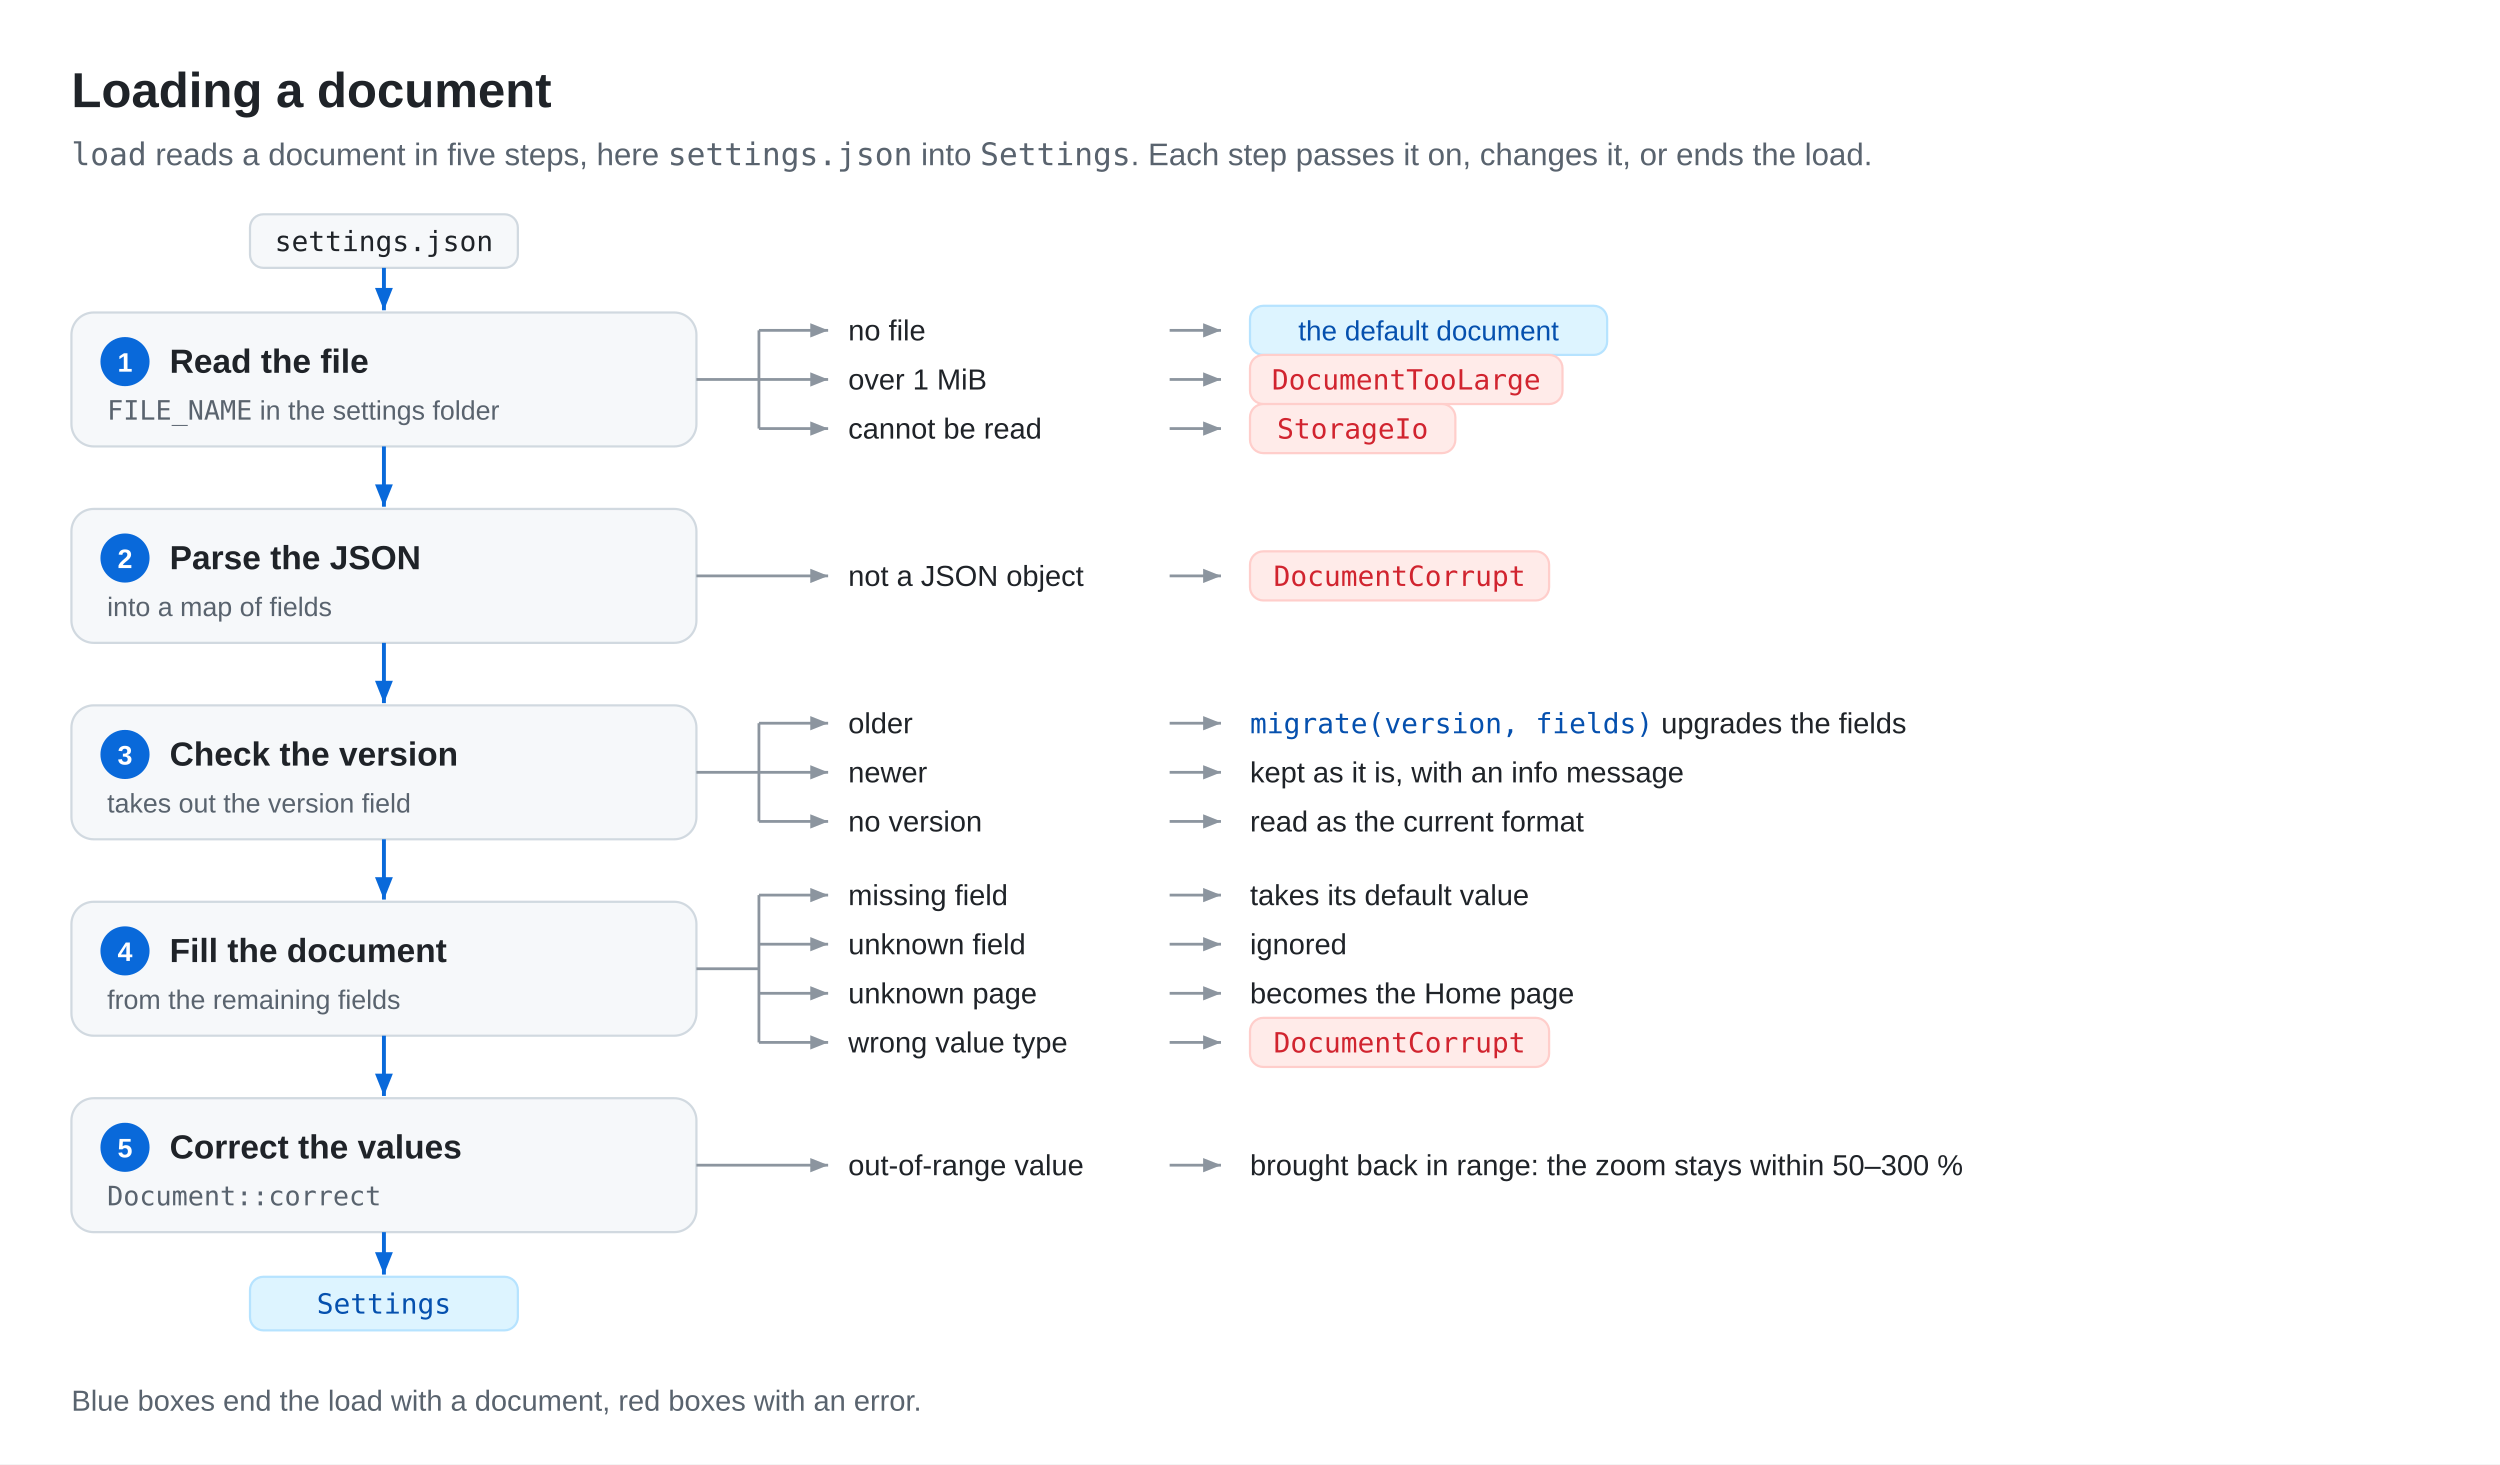
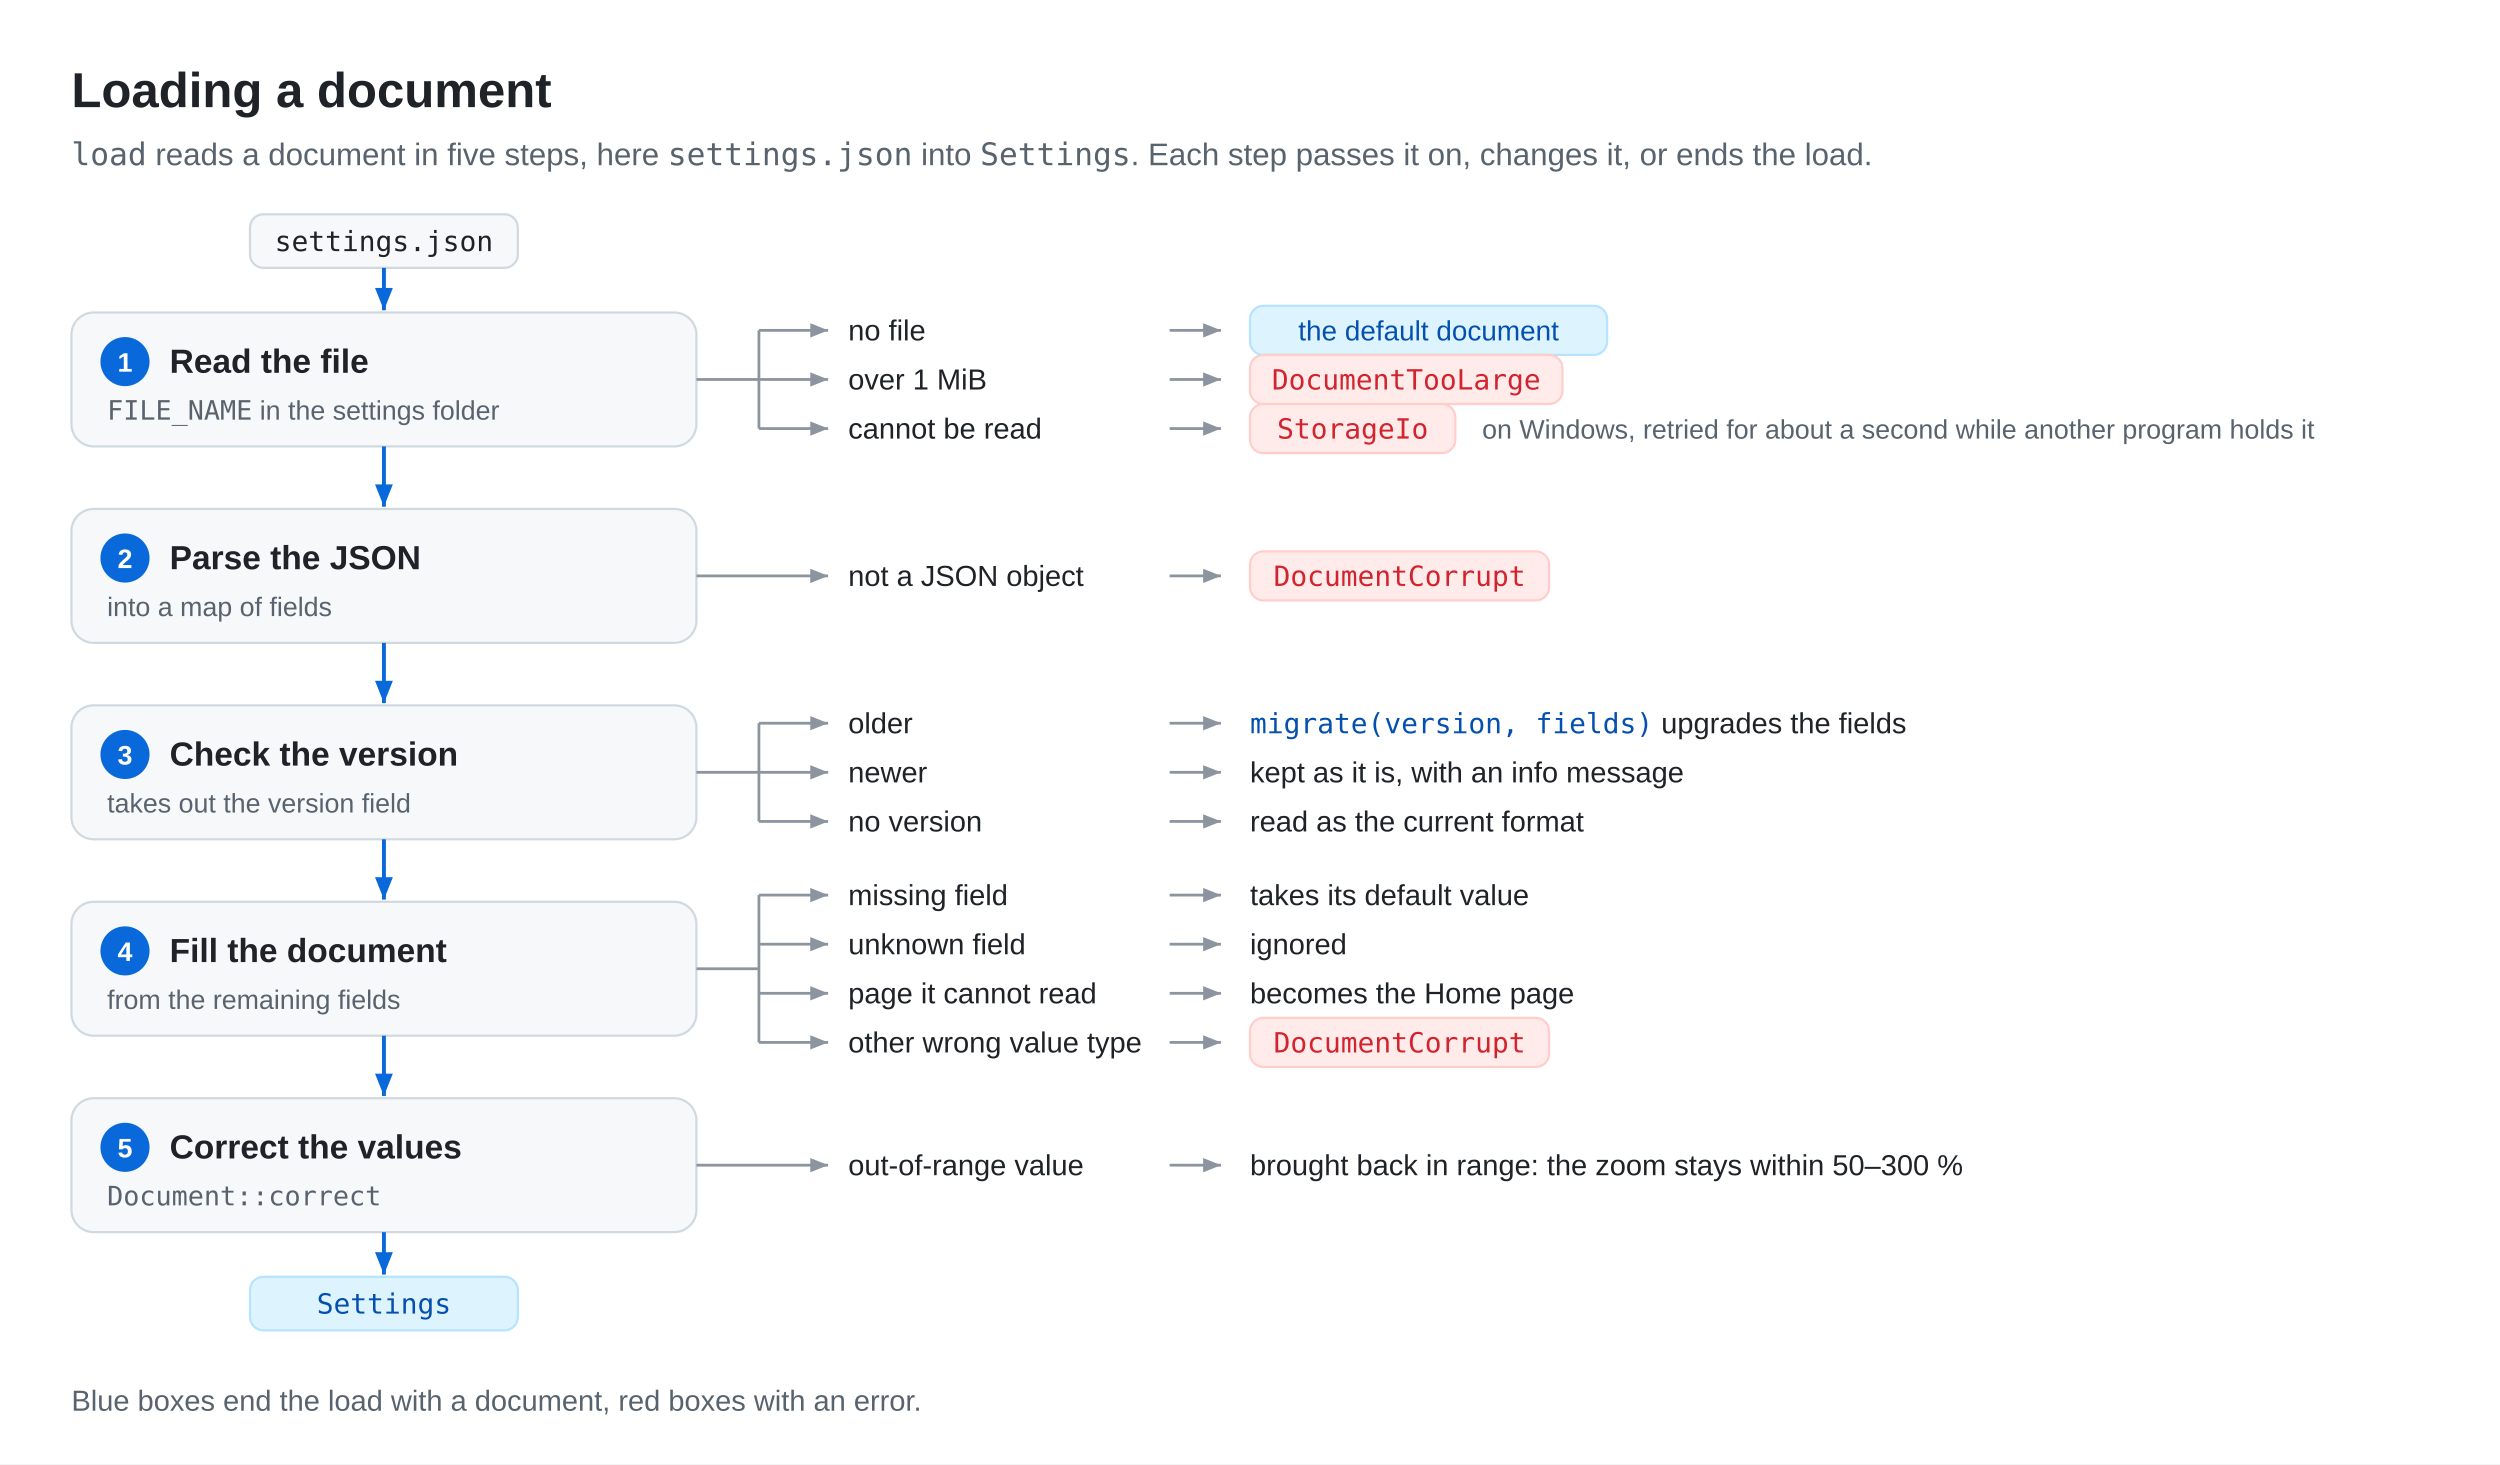
<svg xmlns="http://www.w3.org/2000/svg" width="1120" height="656" viewBox="0 0 1120 656" style="max-width: 100%; height: auto" role="img" aria-labelledby="ld-title ld-desc" font-family="'Segoe UI', system-ui, -apple-system, 'Helvetica Neue', Arial, sans-serif">
  <style>
        .ld-bg { fill: #ffffff; }
        .ld-title { font-size: 22px; font-weight: 600; fill: #1f2328; }
        .ld-lead { font-size: 14px; fill: #59636e; }
        .ld-foot { font-size: 13px; fill: #59636e; }
        .ld-node { fill: #f6f8fa; stroke: #d1d9e0; }
        .ld-name { font-size: 15px; font-weight: 600; fill: #1f2328; }
        .ld-text { font-size: 13px; fill: #1f2328; }
        .ld-note { font-size: 12px; fill: #59636e; }
        .ld-code { font-family: Consolas, 'Cascadia Mono', Menlo, 'DejaVu Sans Mono', monospace; }
        .ld-file { font-size: 12.5px; fill: #1f2328; }
        .ld-call { font-size: 12.5px; fill: #0550ae; }
        .ld-ok { fill: #ddf4ff; stroke: #b6e3ff; }
        .ld-ok-text { font-size: 12.5px; fill: #0550ae; }
        .ld-err { fill: #ffebe9; stroke: #ffcecb; }
        .ld-err-text { font-size: 12.5px; fill: #d1242f; }
        .ld-badge { fill: #0969da; }
        .ld-digit { font-size: 12px; font-weight: 600; fill: #ffffff; }
        .ld-flow { fill: none; stroke: #0969da; stroke-width: 1.75; }
        .ld-flow-head { fill: #0969da; }
        .ld-case { fill: none; stroke: #8c959f; stroke-width: 1.25; }
        .ld-case-head { fill: #8c959f; }
        @media (prefers-color-scheme: dark) {
            .ld-bg { fill: #0d1117; }
            .ld-title, .ld-name, .ld-text, .ld-file { fill: #e6edf3; }
            .ld-lead, .ld-foot, .ld-note { fill: #9198a1; }
            .ld-node { fill: #151b23; stroke: #3d444d; }
            .ld-call, .ld-ok-text { fill: #79c0ff; }
            .ld-ok { fill: #172c47; stroke: #23487a; }
            .ld-err { fill: #301b1f; stroke: #6b2b2b; }
            .ld-err-text { fill: #ff7b72; }
            .ld-badge { fill: #1f6feb; }
            .ld-flow { stroke: #4493f8; }
            .ld-flow-head { fill: #4493f8; }
            .ld-case { stroke: #656c76; }
            .ld-case-head { fill: #656c76; }
        }
    </style>
  <defs>
    <marker id="ld-arrow" viewBox="0 0 10 10" refX="10" refY="5" markerWidth="10" markerHeight="10" markerUnits="userSpaceOnUse" orient="auto">
      <path class="ld-flow-head" d="M0 1 L10 5 L0 9 Z" />
    </marker>
    <marker id="ld-case-arrow" viewBox="0 0 10 10" refX="10" refY="5" markerWidth="8" markerHeight="8" markerUnits="userSpaceOnUse" orient="auto">
      <path class="ld-case-head" d="M0 1 L10 5 L0 9 Z" />
    </marker>
  </defs>
  <rect class="ld-bg" width="1120" height="656" />
  <text class="ld-title" x="32" y="48">Loading a document</text>
  <text class="ld-lead" x="32" y="74">
    <tspan class="ld-code">load</tspan> reads a document in five steps, here <tspan class="ld-code">settings.json</tspan> into <tspan class="ld-code">Settings</tspan>. Each step passes it on, changes it, or ends the load.</text>
  <rect class="ld-node" x="112" y="96" width="120" height="24" rx="6" />
  <text class="ld-file ld-code" x="172" y="112.5" text-anchor="middle">settings.json</text>
  <path class="ld-flow" d="M172 120 V139" marker-end="url(#ld-arrow)" />
  <rect class="ld-node" x="32" y="140" width="280" height="60" rx="10" />
  <circle class="ld-badge" cx="56" cy="162" r="11" />
  <text class="ld-digit" x="56" y="166.5" text-anchor="middle">1</text>
  <text class="ld-name" x="76" y="167">Read the file</text>
  <text class="ld-note" x="48" y="188">
    <tspan class="ld-code">FILE_NAME</tspan> in the settings folder</text>
  <path class="ld-flow" d="M172 200 V227" marker-end="url(#ld-arrow)" />
  <rect class="ld-node" x="32" y="228" width="280" height="60" rx="10" />
  <circle class="ld-badge" cx="56" cy="250" r="11" />
  <text class="ld-digit" x="56" y="254.5" text-anchor="middle">2</text>
  <text class="ld-name" x="76" y="255">Parse the JSON</text>
  <text class="ld-note" x="48" y="276">into a map of fields</text>
  <path class="ld-flow" d="M172 288 V315" marker-end="url(#ld-arrow)" />
  <rect class="ld-node" x="32" y="316" width="280" height="60" rx="10" />
  <circle class="ld-badge" cx="56" cy="338" r="11" />
  <text class="ld-digit" x="56" y="342.5" text-anchor="middle">3</text>
  <text class="ld-name" x="76" y="343">Check the version</text>
  <text class="ld-note" x="48" y="364">takes out the version field</text>
  <path class="ld-flow" d="M172 376 V403" marker-end="url(#ld-arrow)" />
  <rect class="ld-node" x="32" y="404" width="280" height="60" rx="10" />
  <circle class="ld-badge" cx="56" cy="426" r="11" />
  <text class="ld-digit" x="56" y="430.5" text-anchor="middle">4</text>
  <text class="ld-name" x="76" y="431">Fill the document</text>
  <text class="ld-note" x="48" y="452">from the remaining fields</text>
  <path class="ld-flow" d="M172 464 V491" marker-end="url(#ld-arrow)" />
  <rect class="ld-node" x="32" y="492" width="280" height="60" rx="10" />
  <circle class="ld-badge" cx="56" cy="514" r="11" />
  <text class="ld-digit" x="56" y="518.5" text-anchor="middle">5</text>
  <text class="ld-name" x="76" y="519">Correct the values</text>
  <text class="ld-note ld-code" x="48" y="540">Document::correct</text>
  <path class="ld-flow" d="M172 552 V571" marker-end="url(#ld-arrow)" />
  <rect class="ld-ok" x="112" y="572" width="120" height="24" rx="6" />
  <text class="ld-ok-text ld-code" x="172" y="588.5" text-anchor="middle">Settings</text>
  <path class="ld-case" d="M312 170 H340 M340 148 V192" />
  <path class="ld-case" d="M340 148 H371" marker-end="url(#ld-case-arrow)" />
  <path class="ld-case" d="M340 170 H371" marker-end="url(#ld-case-arrow)" />
  <path class="ld-case" d="M340 192 H371" marker-end="url(#ld-case-arrow)" />
  <text class="ld-text" x="380" y="152.5">no file</text>
  <path class="ld-case" d="M524 148 H547" marker-end="url(#ld-case-arrow)" />
  <rect class="ld-ok" x="560" y="137" width="160" height="22" rx="6" />
  <text class="ld-ok-text" x="640" y="152.5" text-anchor="middle">the default document</text>
  <text class="ld-text" x="380" y="174.5">over 1 MiB</text>
  <path class="ld-case" d="M524 170 H547" marker-end="url(#ld-case-arrow)" />
  <rect class="ld-err" x="560" y="159" width="140" height="22" rx="6" />
  <text class="ld-err-text ld-code" x="630" y="174.5" text-anchor="middle">DocumentTooLarge</text>
  <text class="ld-text" x="380" y="196.5">cannot be read</text>
  <path class="ld-case" d="M524 192 H547" marker-end="url(#ld-case-arrow)" />
  <rect class="ld-err" x="560" y="181" width="92" height="22" rx="6" />
  <text class="ld-err-text ld-code" x="606" y="196.5" text-anchor="middle">StorageIo</text>
+   <text class="ld-note" x="664" y="196.5">on Windows, retried for about a second while another program holds it</text>
  <path class="ld-case" d="M312 258 H371" marker-end="url(#ld-case-arrow)" />
  <text class="ld-text" x="380" y="262.5">not a JSON object</text>
  <path class="ld-case" d="M524 258 H547" marker-end="url(#ld-case-arrow)" />
  <rect class="ld-err" x="560" y="247" width="134" height="22" rx="6" />
  <text class="ld-err-text ld-code" x="627" y="262.5" text-anchor="middle">DocumentCorrupt</text>
  <path class="ld-case" d="M312 346 H340 M340 324 V368" />
  <path class="ld-case" d="M340 324 H371" marker-end="url(#ld-case-arrow)" />
  <path class="ld-case" d="M340 346 H371" marker-end="url(#ld-case-arrow)" />
  <path class="ld-case" d="M340 368 H371" marker-end="url(#ld-case-arrow)" />
  <text class="ld-text" x="380" y="328.5">older</text>
  <path class="ld-case" d="M524 324 H547" marker-end="url(#ld-case-arrow)" />
  <text class="ld-text" x="560" y="328.5">
    <tspan class="ld-call ld-code">migrate(version, fields)</tspan> upgrades the fields</text>
  <text class="ld-text" x="380" y="350.5">newer</text>
  <path class="ld-case" d="M524 346 H547" marker-end="url(#ld-case-arrow)" />
  <text class="ld-text" x="560" y="350.5">kept as it is, with an info message</text>
  <text class="ld-text" x="380" y="372.5">no version</text>
  <path class="ld-case" d="M524 368 H547" marker-end="url(#ld-case-arrow)" />
  <text class="ld-text" x="560" y="372.5">read as the current format</text>
  <path class="ld-case" d="M312 434 H340 M340 401 V467" />
  <path class="ld-case" d="M340 401 H371" marker-end="url(#ld-case-arrow)" />
  <path class="ld-case" d="M340 423 H371" marker-end="url(#ld-case-arrow)" />
  <path class="ld-case" d="M340 445 H371" marker-end="url(#ld-case-arrow)" />
  <path class="ld-case" d="M340 467 H371" marker-end="url(#ld-case-arrow)" />
  <text class="ld-text" x="380" y="405.5">missing field</text>
  <path class="ld-case" d="M524 401 H547" marker-end="url(#ld-case-arrow)" />
  <text class="ld-text" x="560" y="405.5">takes its default value</text>
  <text class="ld-text" x="380" y="427.5">unknown field</text>
  <path class="ld-case" d="M524 423 H547" marker-end="url(#ld-case-arrow)" />
  <text class="ld-text" x="560" y="427.5">ignored</text>
-   <text class="ld-text" x="380" y="449.5">unknown page</text>
+   <text class="ld-text" x="380" y="449.5">page it cannot read</text>
  <path class="ld-case" d="M524 445 H547" marker-end="url(#ld-case-arrow)" />
  <text class="ld-text" x="560" y="449.5">becomes the Home page</text>
-   <text class="ld-text" x="380" y="471.5">wrong value type</text>
+   <text class="ld-text" x="380" y="471.5">other wrong value type</text>
  <path class="ld-case" d="M524 467 H547" marker-end="url(#ld-case-arrow)" />
  <rect class="ld-err" x="560" y="456" width="134" height="22" rx="6" />
  <text class="ld-err-text ld-code" x="627" y="471.5" text-anchor="middle">DocumentCorrupt</text>
  <path class="ld-case" d="M312 522 H371" marker-end="url(#ld-case-arrow)" />
  <text class="ld-text" x="380" y="526.5">out-of-range value</text>
  <path class="ld-case" d="M524 522 H547" marker-end="url(#ld-case-arrow)" />
  <text class="ld-text" x="560" y="526.5">brought back in range: the zoom stays within 50–300 %</text>
  <text class="ld-foot" x="32" y="632">Blue boxes end the load with a document, red boxes with an error.</text>
</svg>
